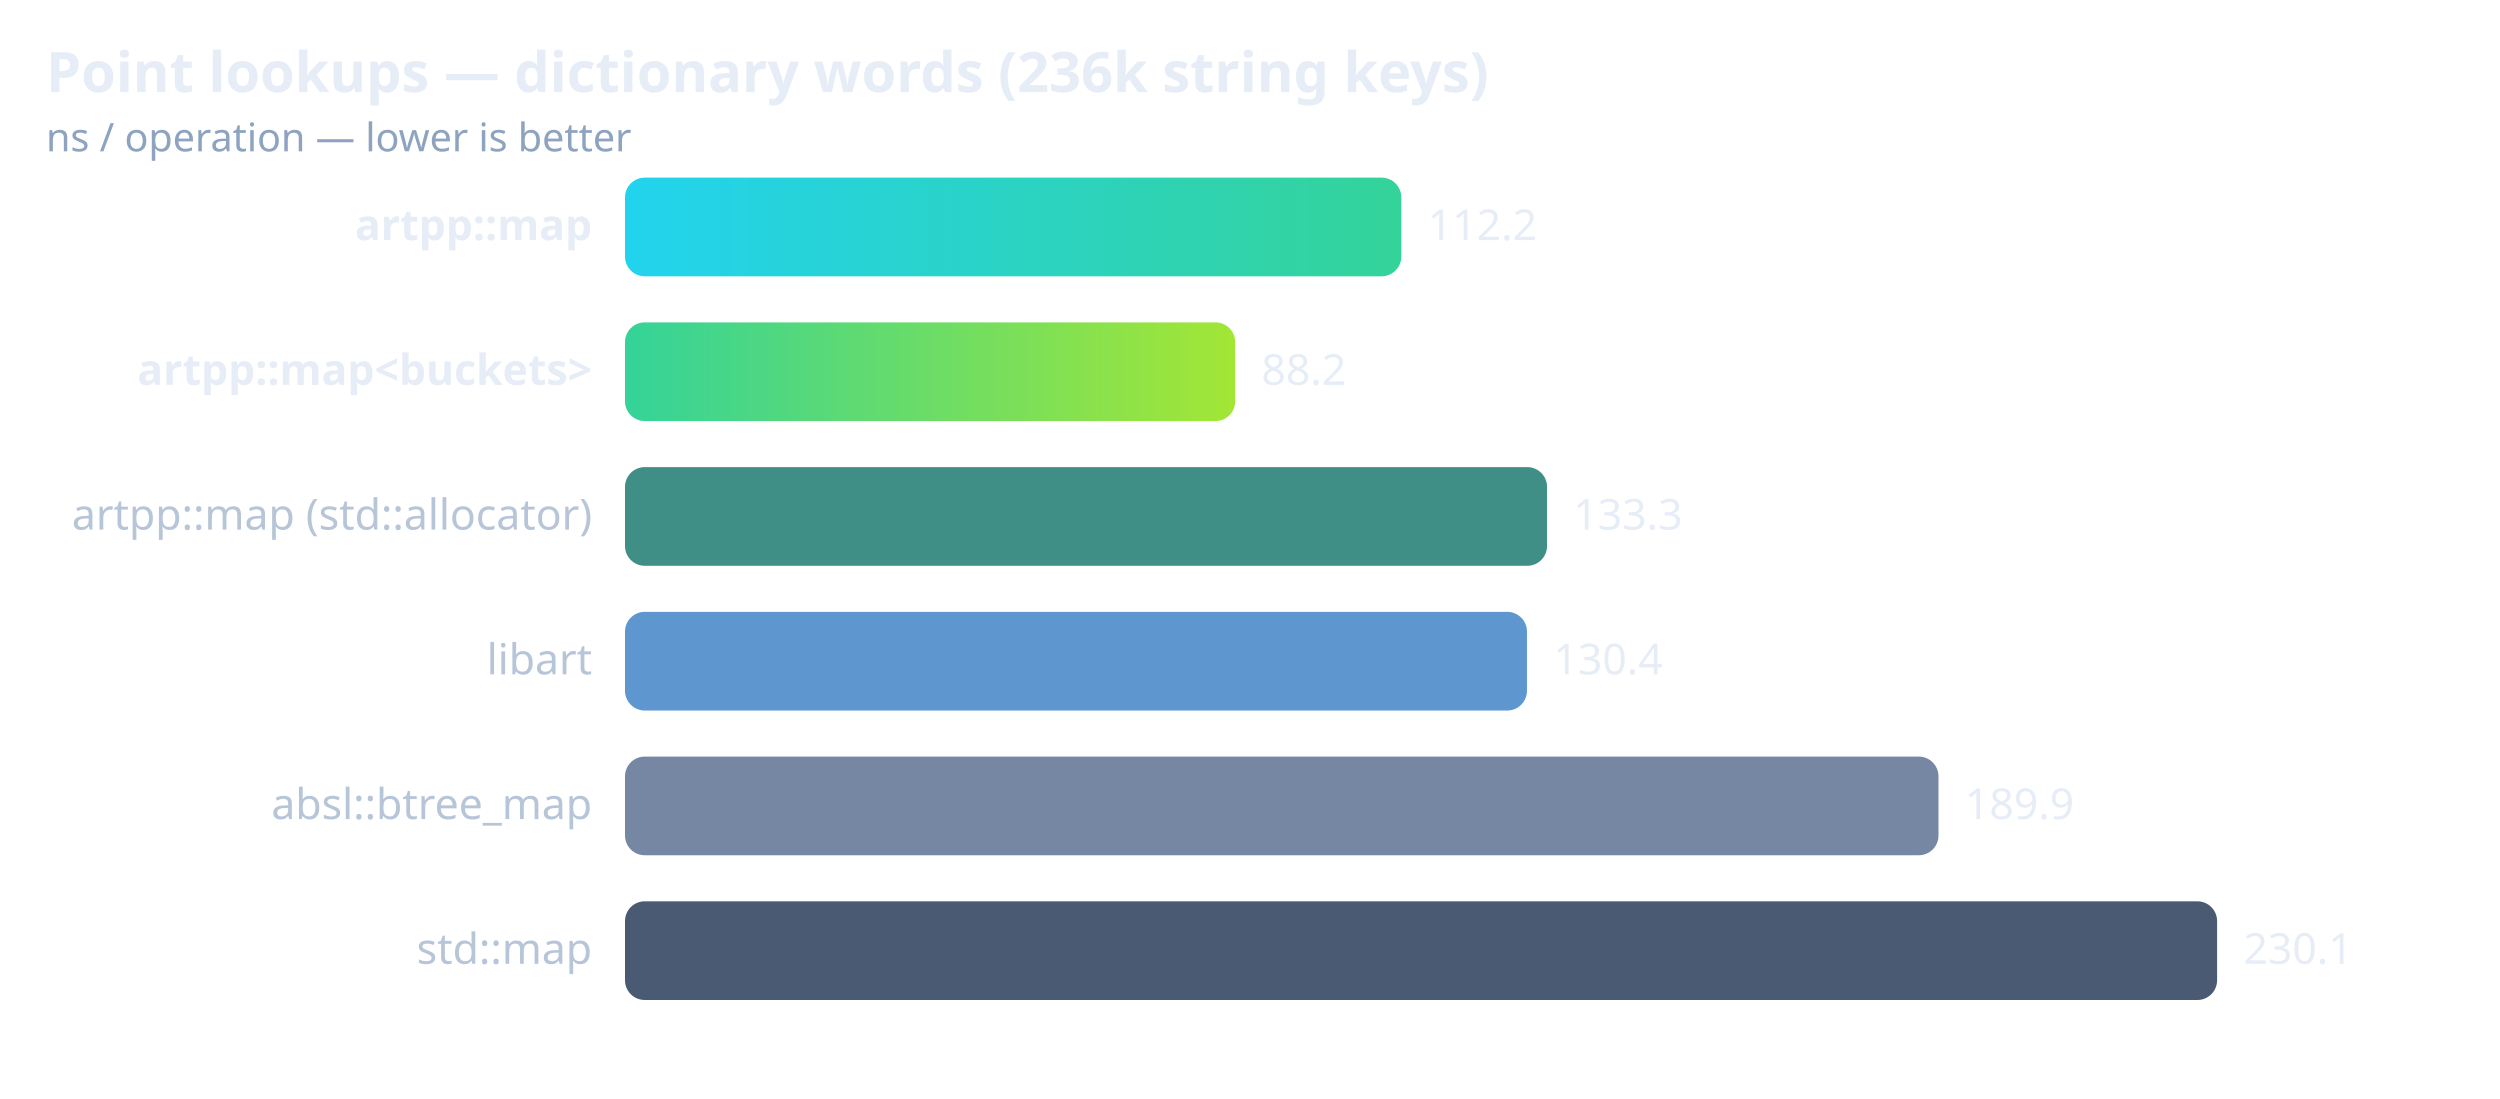
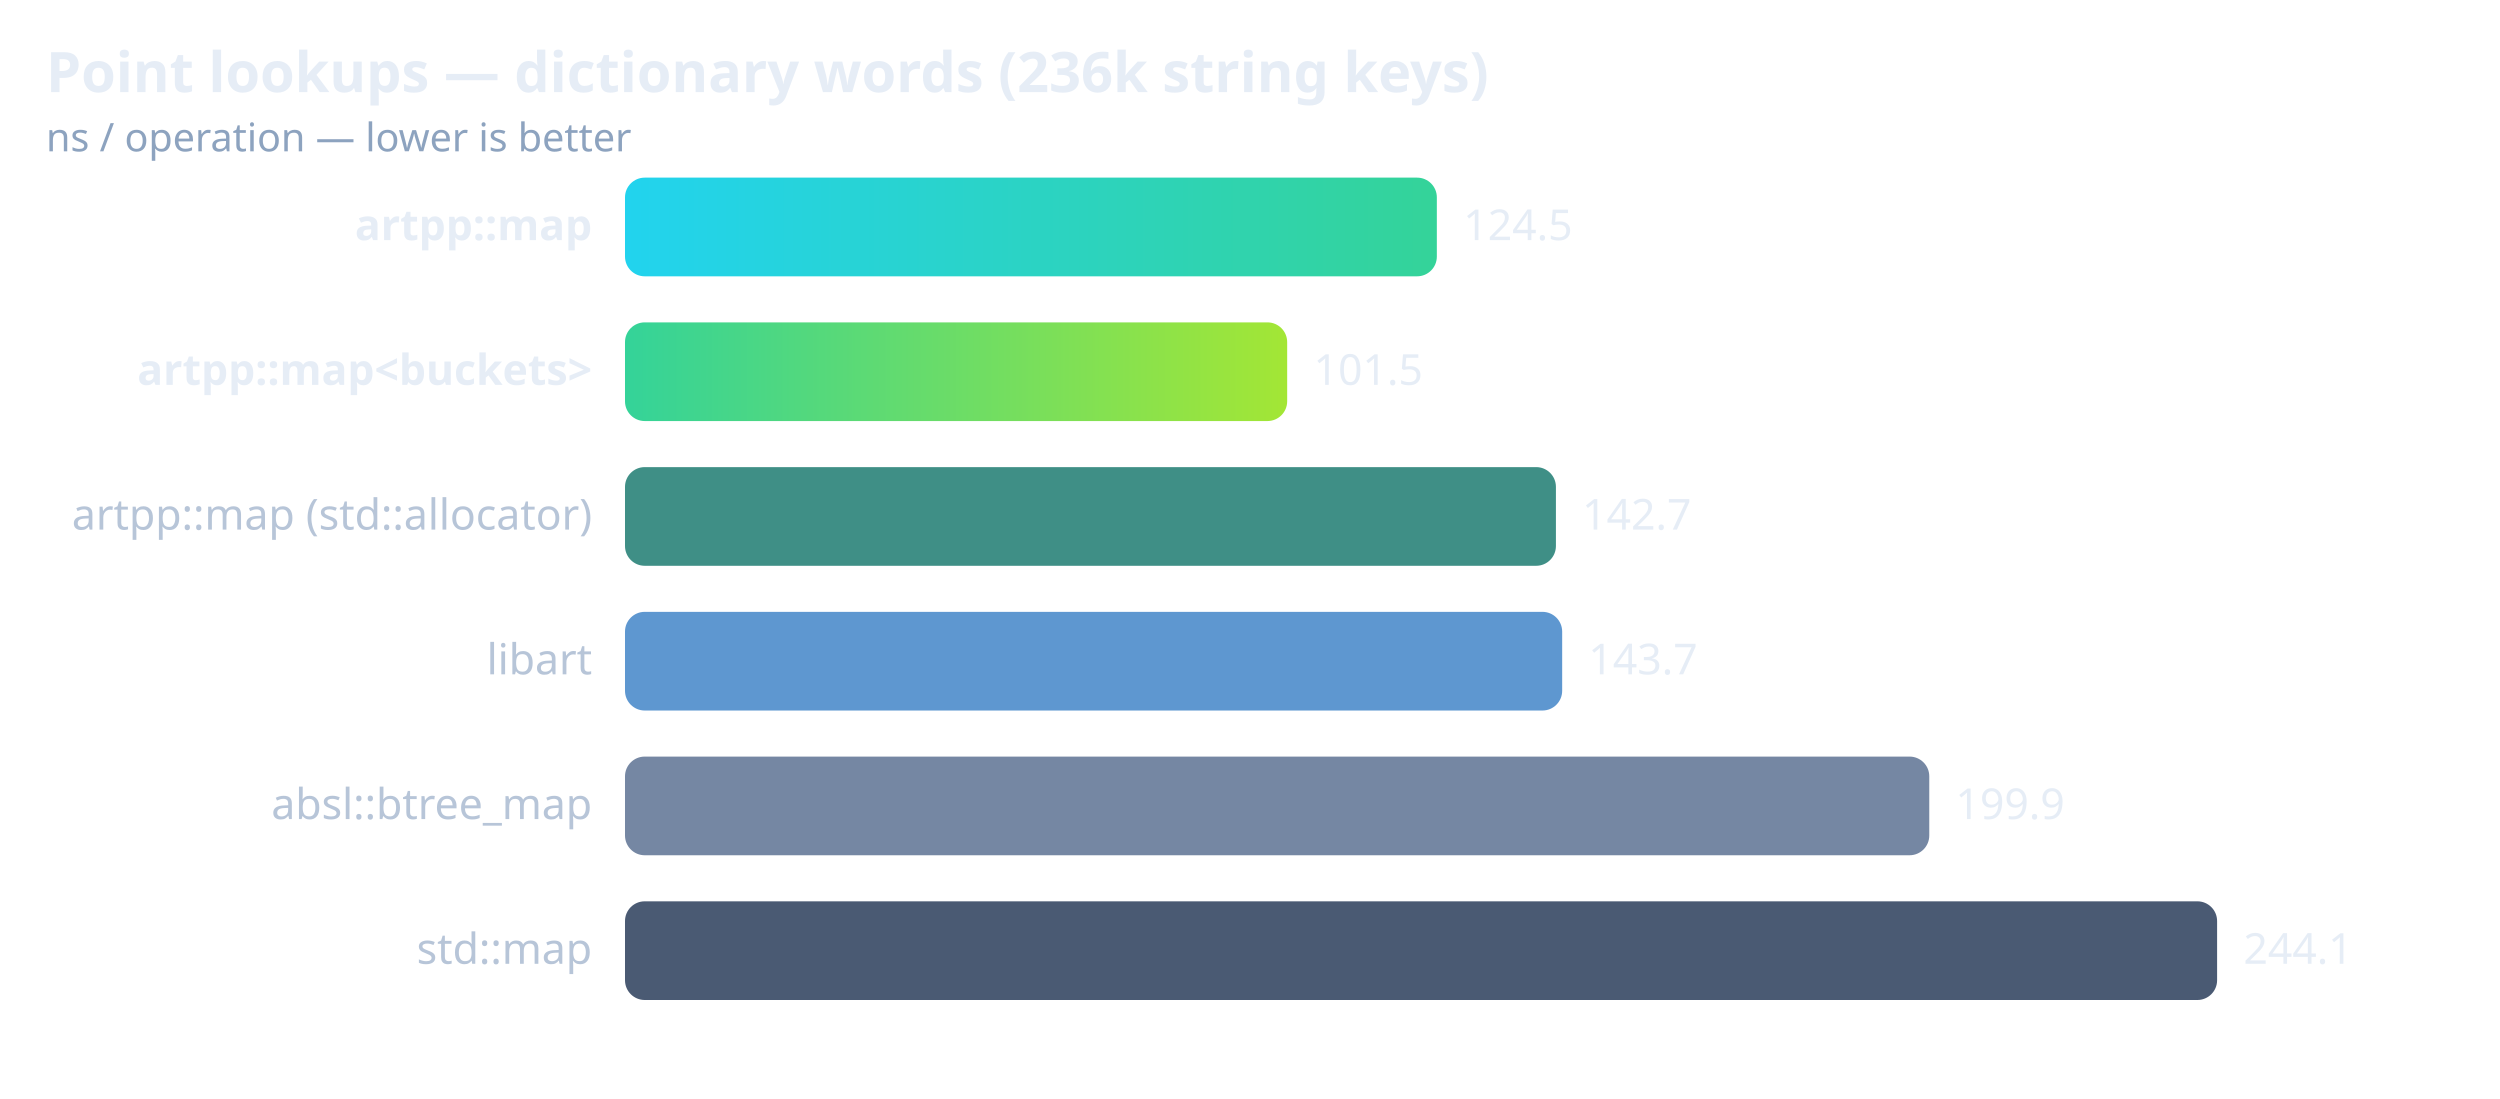
<svg xmlns="http://www.w3.org/2000/svg" viewBox="0 0 760 334" font-family="ui-sans-serif, system-ui, sans-serif" role="img" aria-label="Point lookups — dictionary words (236k string keys)">
  <defs>
    <linearGradient id="hot" x1="0" y1="0" x2="1" y2="0">
      <stop offset="0" stop-color="#22d3ee" />
      <stop offset="1" stop-color="#34d399" />
    </linearGradient>
    <linearGradient id="hot2" x1="0" y1="0" x2="1" y2="0">
      <stop offset="0" stop-color="#34d399" />
      <stop offset="1" stop-color="#a3e635" />
    </linearGradient>
  </defs>
  <text x="14" y="28" font-size="17" font-weight="600" fill="#e6edf6">Point lookups — dictionary words (236k string keys)</text>
  <text x="14" y="46" font-size="12" fill="#8da3bf">ns / operation — lower is better</text>
  <text x="180" y="73.0" font-size="13" font-weight="600" fill="#e6edf6" text-anchor="end">artpp::map</text>
-   <rect x="190" y="54" width="236.0" height="30" rx="6" fill="url(#hot)" />
-   <text x="434.027" y="73.0" font-size="13" fill="#e6edf6">112.2</text>
+   <rect x="190" y="54" width="246.8" height="30" rx="6" fill="url(#hot)" />
+   <text x="444.838" y="73.0" font-size="13" fill="#e6edf6">124.5</text>
  <text x="180" y="117.0" font-size="13" font-weight="600" fill="#e6edf6" text-anchor="end">artpp::map&lt;buckets&gt;</text>
-   <rect x="190" y="98" width="185.5" height="30" rx="6" fill="url(#hot2)" />
-   <text x="383.47" y="117.0" font-size="13" fill="#e6edf6">88.2</text>
+   <rect x="190" y="98" width="201.3" height="30" rx="6" fill="url(#hot2)" />
+   <text x="399.333" y="117.0" font-size="13" fill="#e6edf6">101.5</text>
  <text x="180" y="161.0" font-size="13" font-weight="400" fill="#b7c5d8" text-anchor="end">artpp::map (std::allocator)</text>
-   <rect x="190" y="142" width="280.3" height="30" rx="6" fill="#3f8f86" />
-   <text x="478.276" y="161.0" font-size="13" fill="#e6edf6">133.3</text>
+   <rect x="190" y="142" width="283.0" height="30" rx="6" fill="#3f8f86" />
+   <text x="480.965" y="161.0" font-size="13" fill="#e6edf6">142.7</text>
  <text x="180" y="205.0" font-size="13" font-weight="400" fill="#b7c5d8" text-anchor="end">libart</text>
-   <rect x="190" y="186" width="274.2" height="30" rx="6" fill="#5e97d0" />
-   <text x="472.24" y="205.0" font-size="13" fill="#e6edf6">130.4</text>
+   <rect x="190" y="186" width="284.9" height="30" rx="6" fill="#5e97d0" />
+   <text x="482.868" y="205.0" font-size="13" fill="#e6edf6">143.7</text>
  <text x="180" y="249.0" font-size="13" font-weight="400" fill="#b7c5d8" text-anchor="end">absl::btree_map</text>
-   <rect x="190" y="230" width="399.3" height="30" rx="6" fill="#7587a3" />
-   <text x="597.33" y="249.0" font-size="13" fill="#e6edf6">189.9</text>
+   <rect x="190" y="230" width="396.5" height="30" rx="6" fill="#7587a3" />
+   <text x="594.46" y="249.0" font-size="13" fill="#e6edf6">199.9</text>
  <text x="180" y="293.0" font-size="13" font-weight="400" fill="#b7c5d8" text-anchor="end">std::map</text>
  <rect x="190" y="274" width="484.0" height="30" rx="6" fill="#4a5a73" />
-   <text x="682.0" y="293.0" font-size="13" fill="#e6edf6">230.1</text>
+   <text x="682.0" y="293.0" font-size="13" fill="#e6edf6">244.1</text>
</svg>
